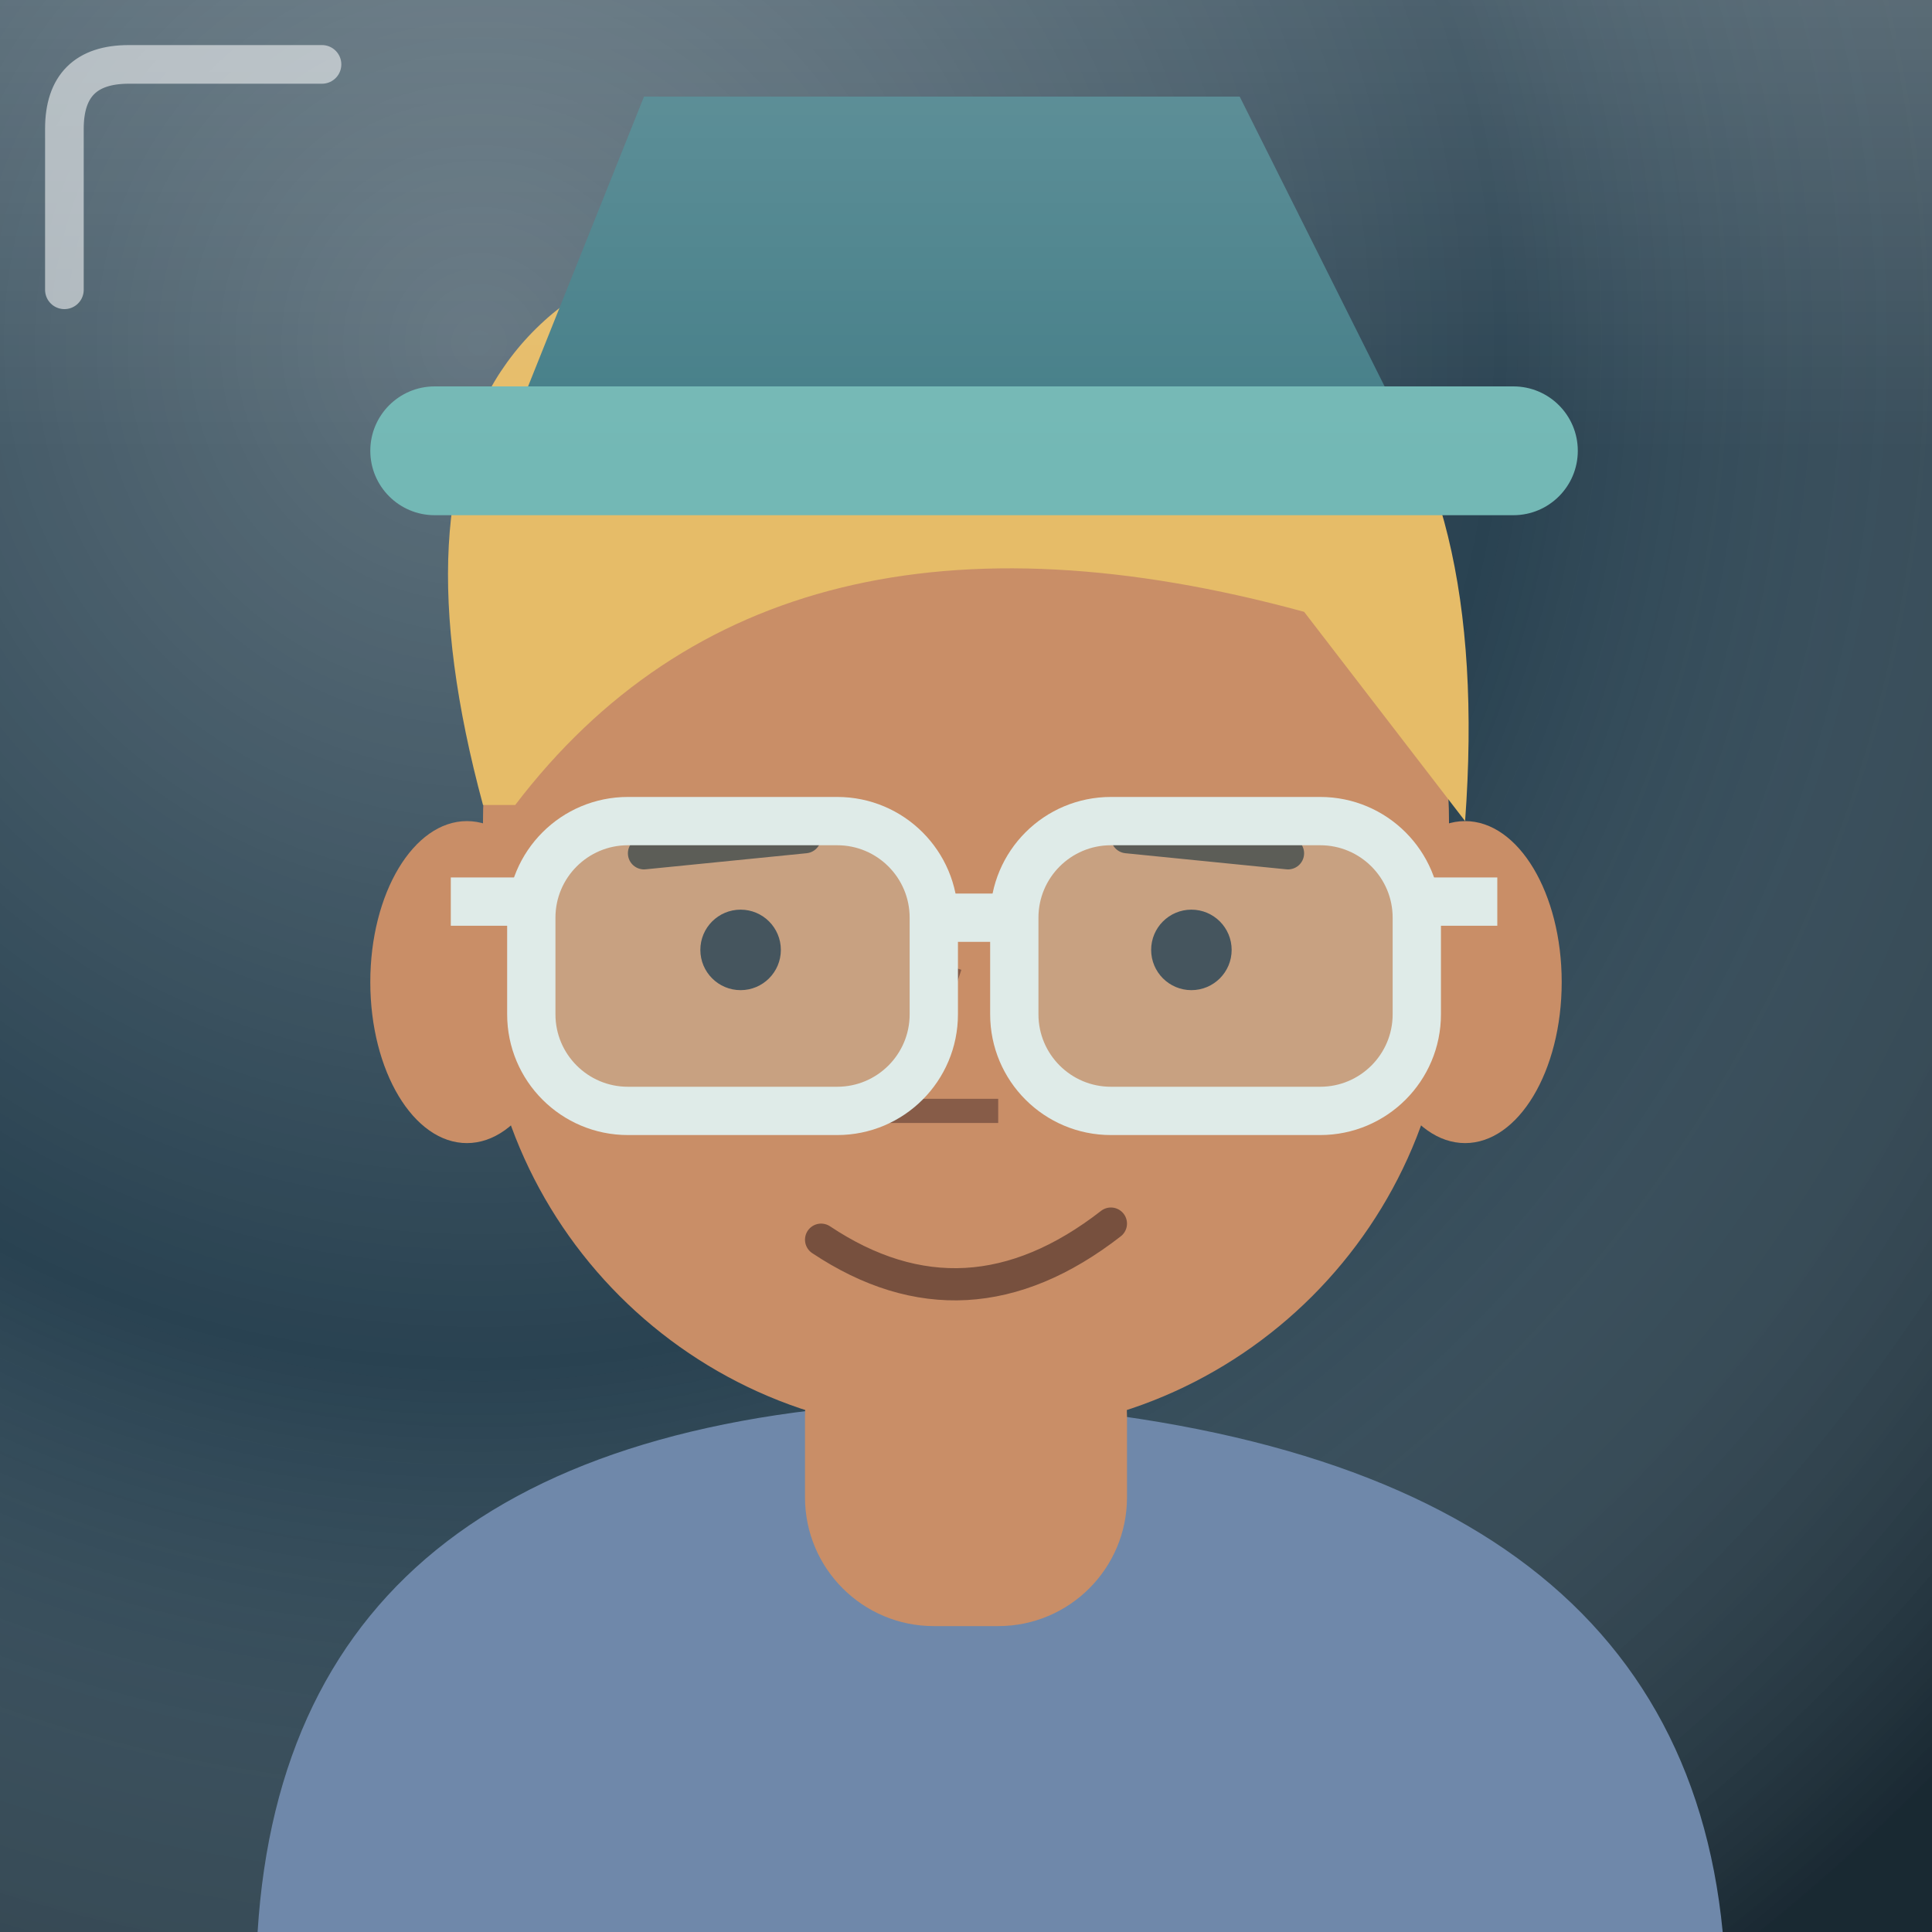
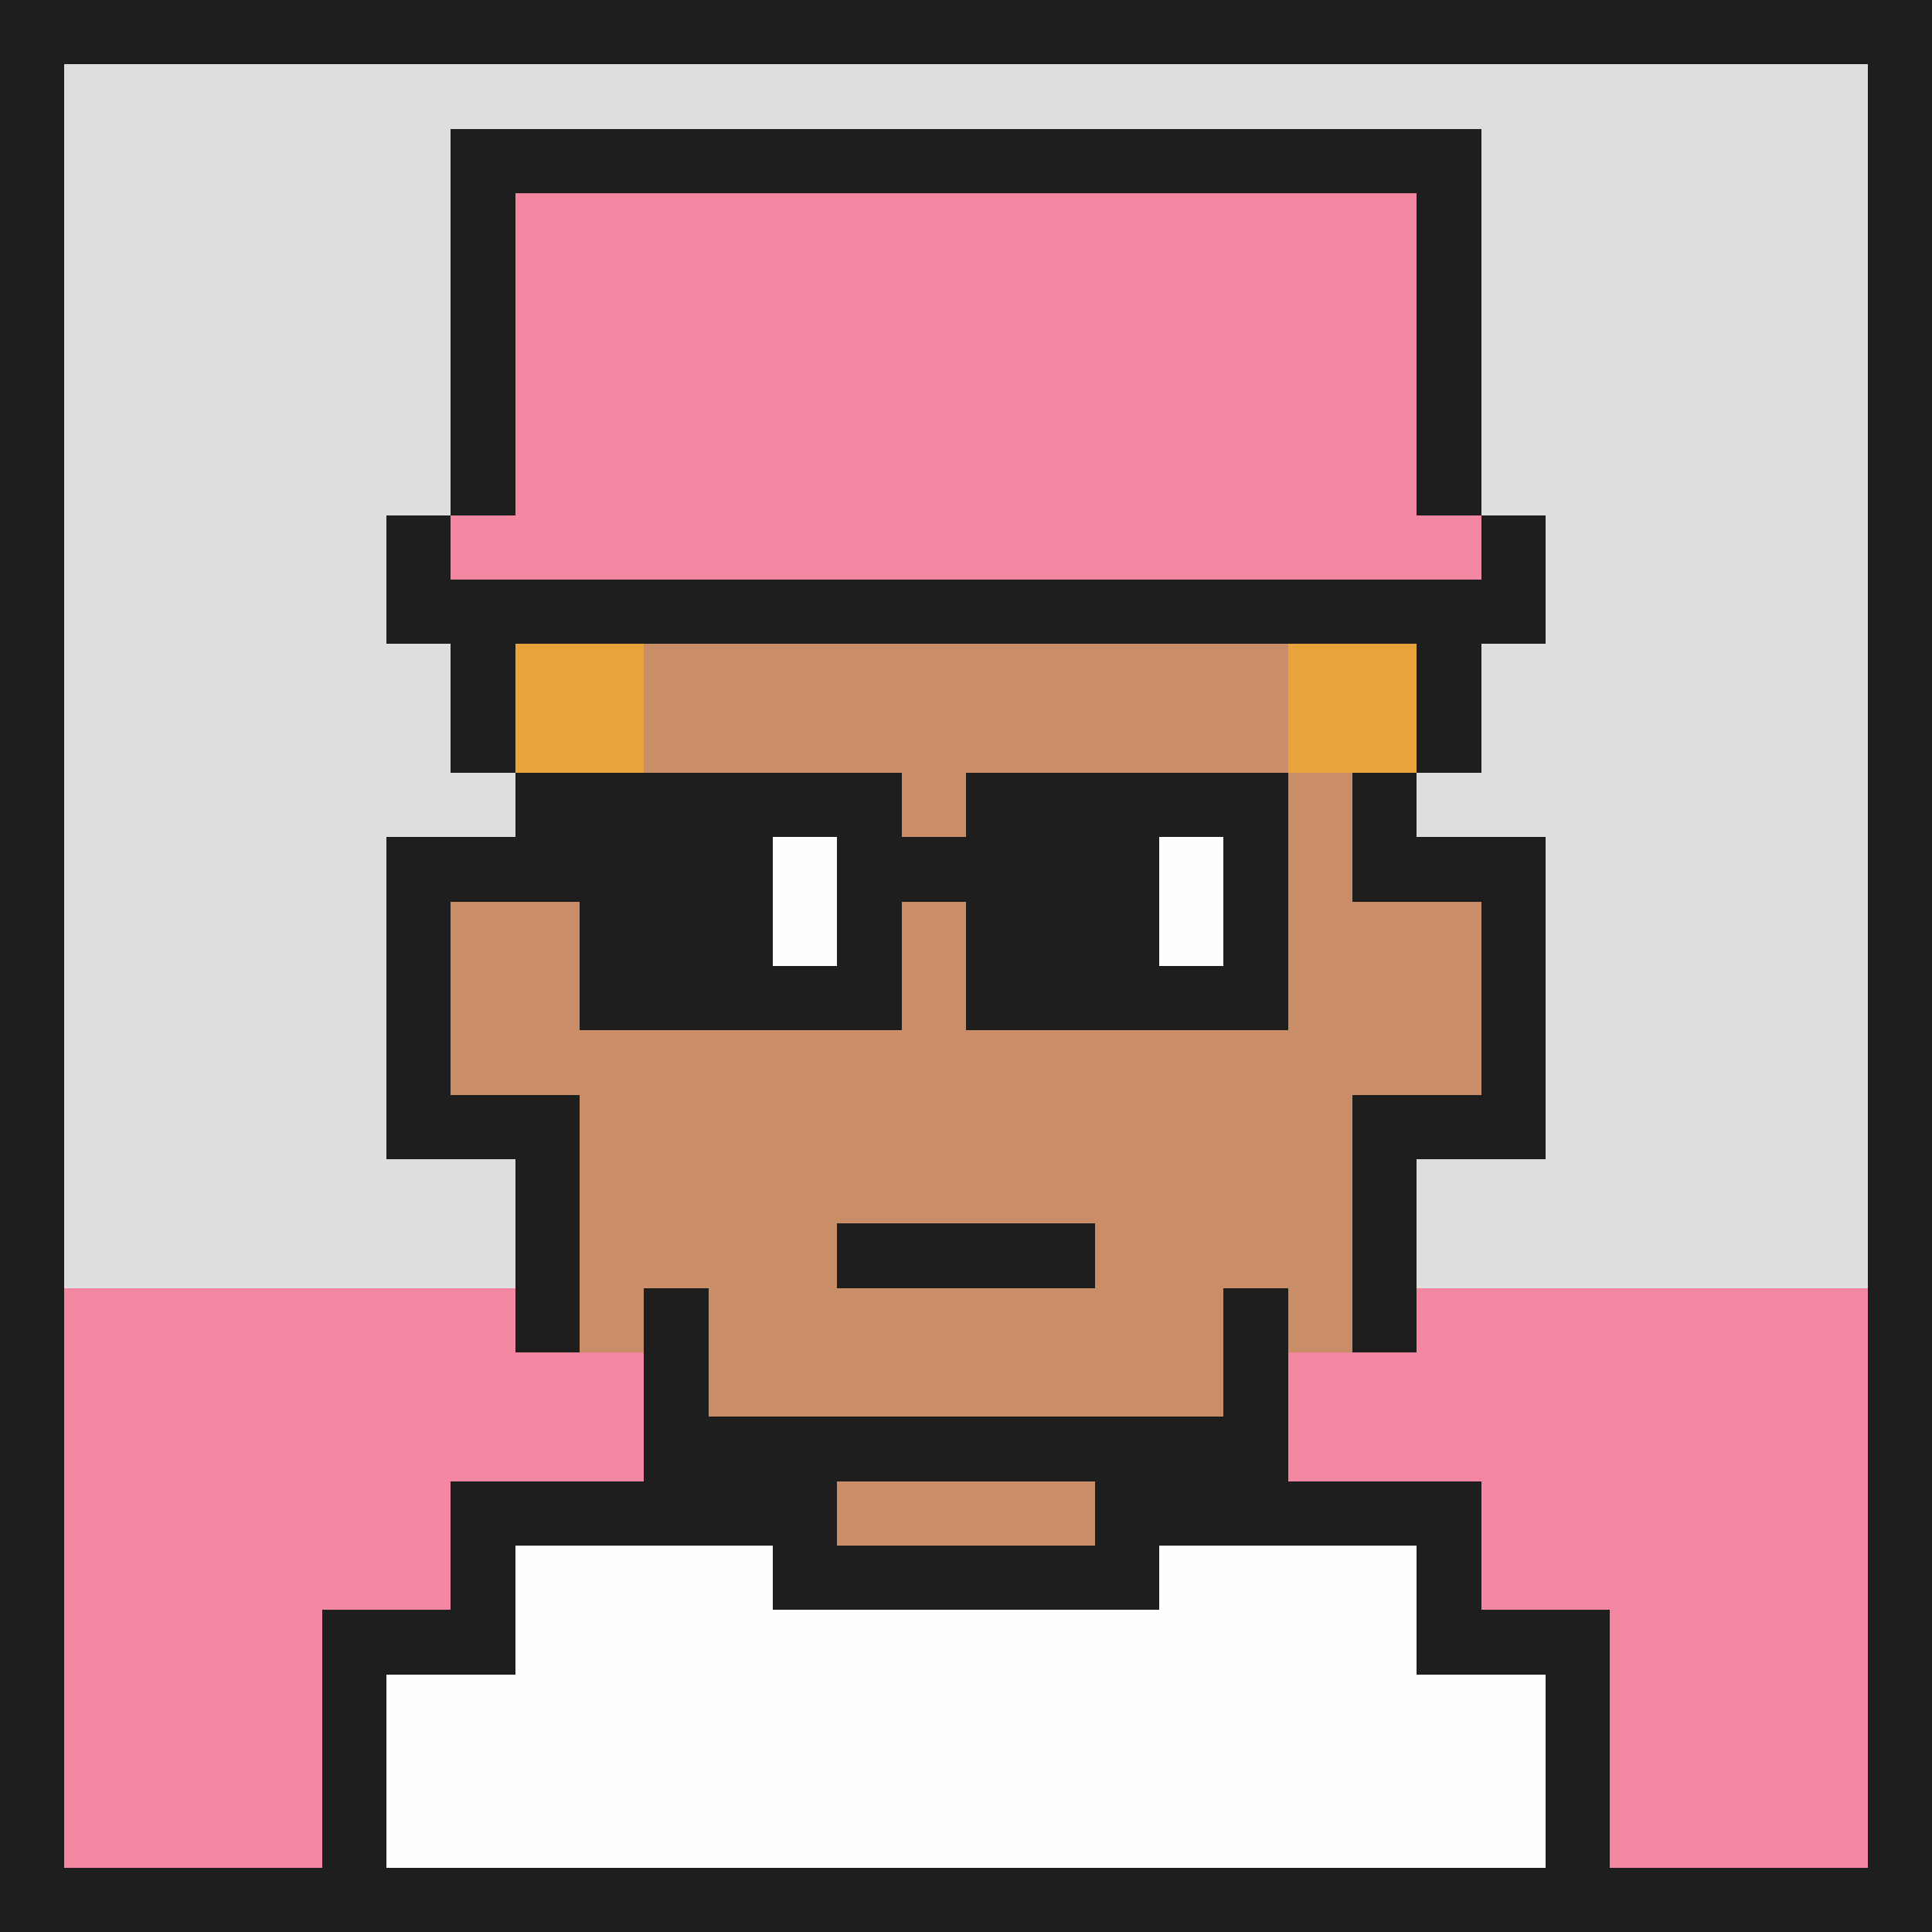
- <svg xmlns="http://www.w3.org/2000/svg" viewBox="0 0 120 120" role="img">
-   <defs>
-     <radialGradient id="s" cx=".25" cy=".18" r="1.05">
-       <stop offset="0" stop-color="#fff" stop-opacity=".26" />
-       <stop offset=".5" stop-color="#fff" stop-opacity="0" />
-       <stop offset="1" stop-color="#000" stop-opacity=".38" />
-     </radialGradient>
-     <linearGradient id="g" x1="0" y1="0" x2="0" y2="1">
-       <stop offset="0" stop-color="#fff" stop-opacity=".16" />
-       <stop offset=".45" stop-color="#fff" stop-opacity="0" />
-     </linearGradient>
-   </defs>
-   <rect width="120" height="120" fill="#294251" />
-   <rect width="120" height="120" fill="url(#s)" />
-   <path d="M16 120Q18 88 59 87Q104 89 107 120" fill="#6f88aa" />
-   <rect x="50" y="80" width="20" height="21" rx="8" fill="#c98e67" />
-   <ellipse cx="29" cy="61" rx="6" ry="10" fill="#c98e67" />
-   <ellipse cx="91" cy="61" rx="6" ry="10" fill="#c98e67" />
-   <rect x="30" y="22" width="60" height="67" rx="29" fill="#c98e67" />
-   <path d="M30 50Q20 13 56 14Q94 10 91 51L81 38Q48 29 32 50" fill="#e6bc68" />
-   <path d="M40 53l10 -1M70 52l10 1" stroke="#423932" stroke-width="2" stroke-linecap="round" />
-   <circle cx="46" cy="59" r="2.5" fill="#25303b" />
-   <circle cx="74" cy="59" r="2.5" fill="#25303b" />
-   <path d="M59 60l-3 9 6 0" fill="none" stroke="#875c48" stroke-width="1.5" />
-   <path d="M51 77q9 6 18 -1" fill="none" stroke="#77503e" stroke-width="2" stroke-linecap="round" />
-   <g fill="#c4eced33" stroke="#dfebe8" stroke-width="3">
-     <rect x="33" y="51" width="25" height="18" rx="6" />
-     <rect x="63" y="51" width="25" height="18" rx="6" />
-     <path d="M58 57h5M28 56h5M88 56h5" />
-   </g>
-   <path d="M32 26L40 6L77 6L87 26Z" fill="#457e88" />
-   <rect x="23" y="24" width="75" height="8" rx="4" fill="#73b8b5" />
-   <rect width="120" height="62" fill="url(#g)" />
-   <path d="M4 18V8Q4 4 8 4H20" fill="none" stroke="#fff" stroke-opacity=".55" stroke-width="2.4" stroke-linecap="round" />
+ <svg xmlns="http://www.w3.org/2000/svg" viewBox="0 0 120 120" role="img" shape-rendering="crispEdges">
+   <path fill="#1E1E1E" d="M0 0h120v4h-120zM0 4h120v4h-120zM0 8h120v4h-120zM0 12h120v4h-120zM0 16h120v4h-120zM0 20h120v4h-120zM0 24h120v4h-120zM0 28h120v4h-120zM0 32h120v4h-120zM0 36h120v4h-120zM0 40h120v4h-120zM0 44h120v4h-120zM0 48h120v4h-120zM0 52h120v4h-120zM0 56h120v4h-120zM0 60h120v4h-120zM0 64h120v4h-120zM0 68h120v4h-120zM0 72h120v4h-120zM0 76h120v4h-120zM0 80h120v4h-120zM0 84h120v4h-120zM0 88h120v4h-120zM0 92h120v4h-120zM0 96h120v4h-120zM0 100h120v4h-120zM0 104h120v4h-120zM0 108h120v4h-120zM0 112h120v4h-120zM0 116h120v4h-120z" />
+   <path fill="#DEDEDE" d="M4 4h112v4h-112zM4 8h24v4h-24zM92 8h24v4h-24zM4 12h24v4h-24zM92 12h24v4h-24zM4 16h24v4h-24zM92 16h24v4h-24zM4 20h24v4h-24zM92 20h24v4h-24zM4 24h24v4h-24zM92 24h24v4h-24zM4 28h24v4h-24zM92 28h24v4h-24zM4 32h20v4h-20zM96 32h20v4h-20zM4 36h20v4h-20zM96 36h20v4h-20zM4 40h24v4h-24zM92 40h24v4h-24zM4 44h24v4h-24zM92 44h24v4h-24zM4 48h28v4h-28zM88 48h28v4h-28zM4 52h20v4h-20zM96 52h20v4h-20zM4 56h20v4h-20zM96 56h20v4h-20zM4 60h20v4h-20zM96 60h20v4h-20zM4 64h20v4h-20zM96 64h20v4h-20zM4 68h20v4h-20zM96 68h20v4h-20zM4 72h28v4h-28zM88 72h28v4h-28zM4 76h28v4h-28zM88 76h28v4h-28z" />
+   <path fill="#F386A1" d="M32 12h56v4h-56zM32 16h56v4h-56zM32 20h56v4h-56zM32 24h56v4h-56zM32 28h56v4h-56zM28 32h64v4h-64zM4 80h28v4h-28zM88 80h28v4h-28zM4 84h36v4h-36zM80 84h36v4h-36zM4 88h36v4h-36zM80 88h36v4h-36zM4 92h24v4h-24zM92 92h24v4h-24zM4 96h24v4h-24zM92 96h24v4h-24zM4 100h16v4h-16zM100 100h16v4h-16zM4 104h16v4h-16zM100 104h16v4h-16zM4 108h16v4h-16zM100 108h16v4h-16zM4 112h16v4h-16zM100 112h16v4h-16z" />
+   <path fill="#E8A33D" d="M32 40h56v4h-56zM32 44h56v4h-56z" />
+   <path fill="#C98E67" d="M40 40h40v4h-40zM40 44h40v4h-40zM56 48h4v4h-4zM80 48h4v4h-4zM80 52h4v4h-4zM28 56h8v4h-8zM56 56h4v4h-4zM80 56h12v4h-12zM28 60h8v4h-8zM56 60h4v4h-4zM80 60h12v4h-12zM28 64h64v4h-64zM36 68h48v4h-48zM36 72h48v4h-48zM36 76h16v4h-16zM68 76h16v4h-16zM36 80h4v4h-4zM44 80h32v4h-32zM80 80h4v4h-4zM44 84h32v4h-32zM52 92h16v4h-16z" />
+   <path fill="#FEFEFE" d="M48 52h4v4h-4zM72 52h4v4h-4zM48 56h4v4h-4zM72 56h4v4h-4zM32 96h16v4h-16zM72 96h16v4h-16zM32 100h56v4h-56zM24 104h72v4h-72zM24 108h72v4h-72zM24 112h72v4h-72z" />
</svg>
